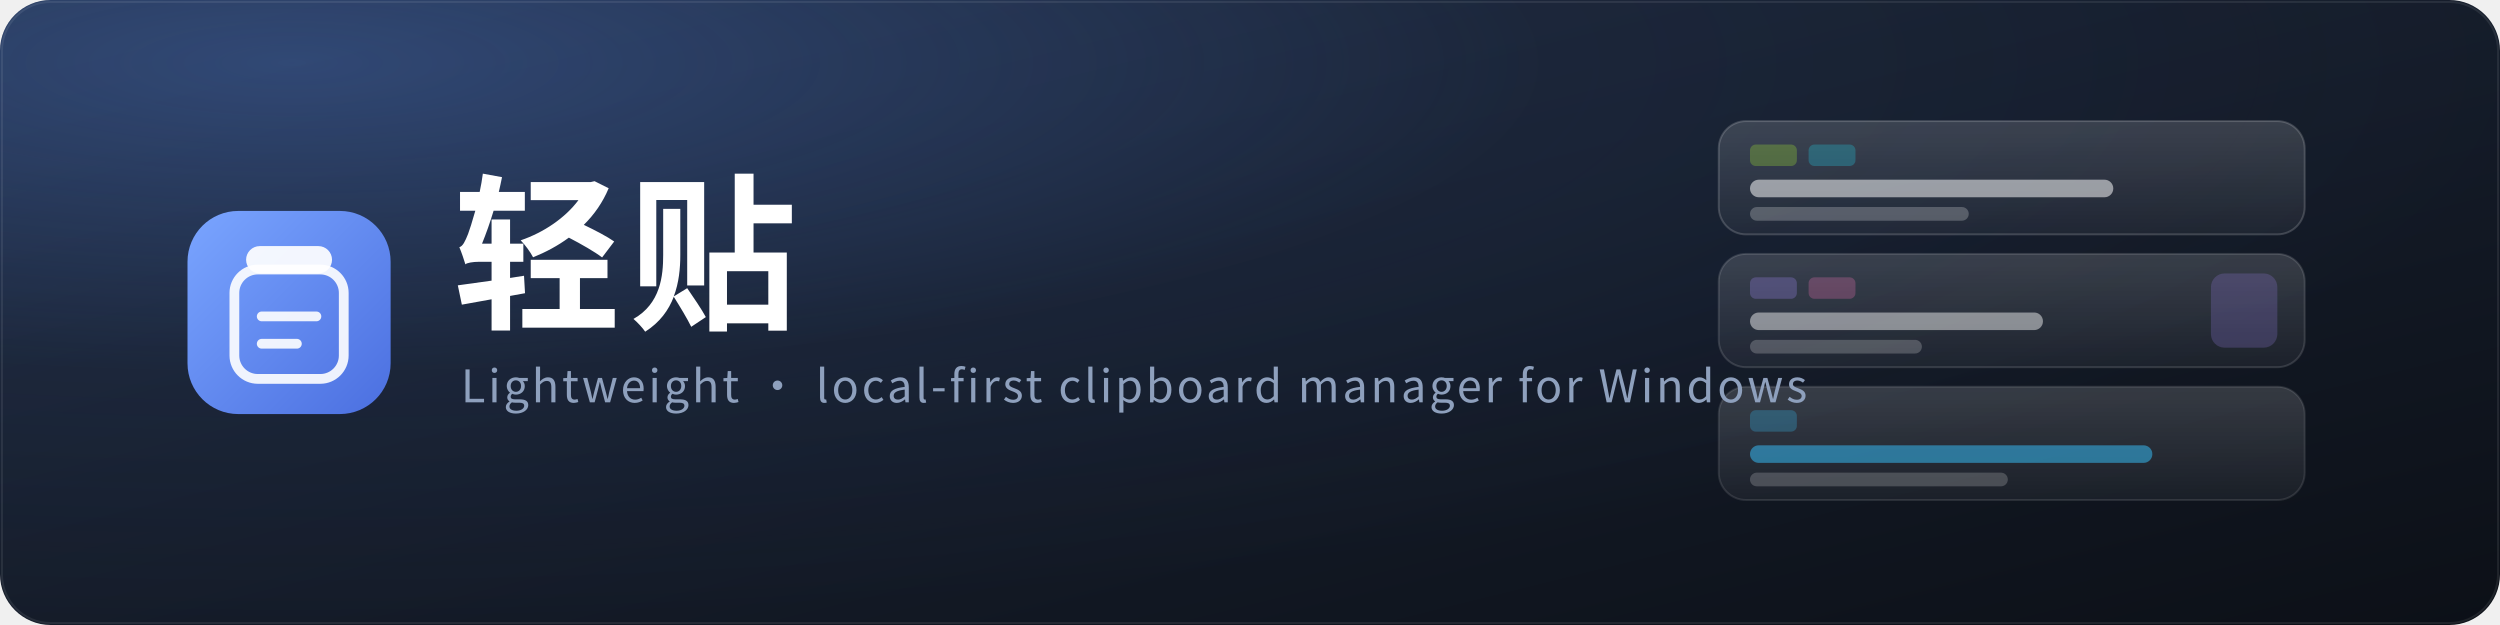
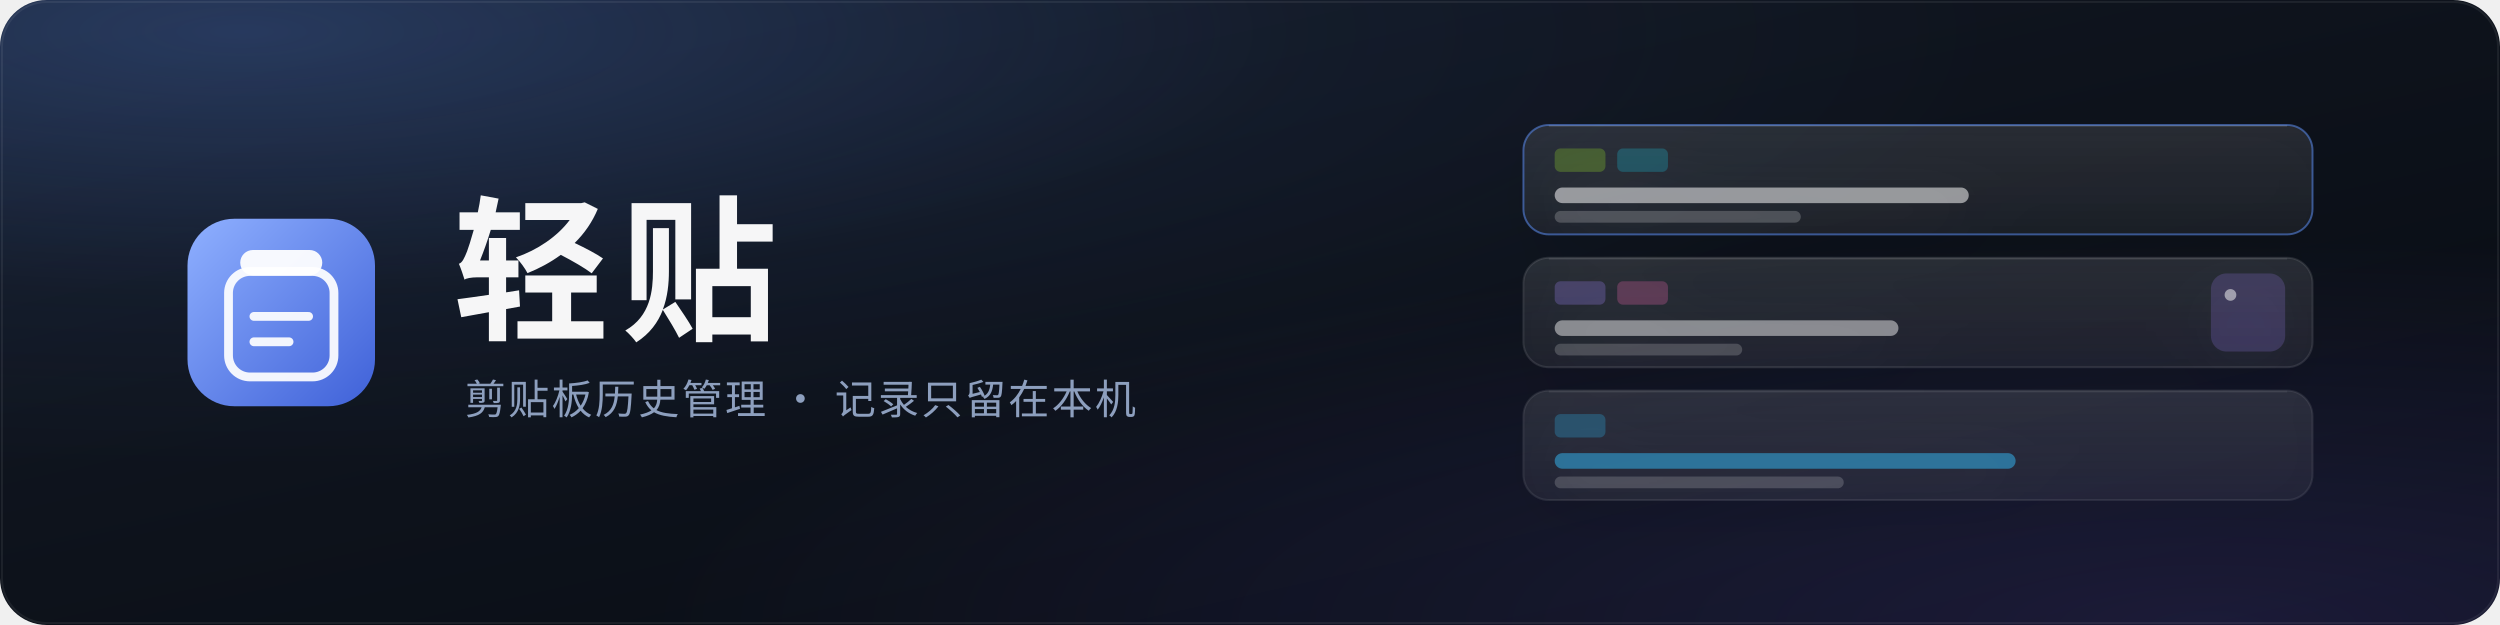
- <svg xmlns="http://www.w3.org/2000/svg" width="1280" height="320" viewBox="0 0 1280 320" role="img" aria-label="轻贴 — 轻量、本地优先的 Windows 剪贴板管理器">
+ <svg xmlns="http://www.w3.org/2000/svg" width="1280" height="320" viewBox="0 0 1280 320" role="img" aria-label="轻贴：Windows 剪贴板历史管理器">
  <defs>
-     <linearGradient id="bg" x1="0" y1="0" x2="1" y2="1">
-       <stop offset="0" stop-color="#1d2739" />
-       <stop offset="0.55" stop-color="#141b28" />
-       <stop offset="1" stop-color="#0c1017" />
+     <linearGradient id="bg" x1="0.05" y1="0" x2="0.95" y2="1">
+       <stop offset="0" stop-color="#141a26" />
+       <stop offset="0.5" stop-color="#0d121b" />
+       <stop offset="1" stop-color="#080b11" />
    </linearGradient>
-     <radialGradient id="glow" cx="0.12" cy="0.1" r="0.9">
-       <stop offset="0" stop-color="#5b8def" stop-opacity="0.34" />
-       <stop offset="0.55" stop-color="#5b8def" stop-opacity="0.06" />
+     <radialGradient id="glowA" cx="0.1" cy="0.05" r="0.7">
+       <stop offset="0" stop-color="#5b8def" stop-opacity="0.28" />
+       <stop offset="0.6" stop-color="#5b8def" stop-opacity="0.05" />
      <stop offset="1" stop-color="#5b8def" stop-opacity="0" />
    </radialGradient>
+     <radialGradient id="glowB" cx="0.88" cy="1" r="0.62">
+       <stop offset="0" stop-color="#7d6bff" stop-opacity="0.16" />
+       <stop offset="1" stop-color="#7d6bff" stop-opacity="0" />
+     </radialGradient>
    <linearGradient id="mark" x1="0" y1="0" x2="1" y2="1">
-       <stop offset="0" stop-color="#7aa5ff" />
-       <stop offset="1" stop-color="#4b6fe0" />
+       <stop offset="0" stop-color="#8fb0ff" />
+       <stop offset="1" stop-color="#3f61d8" />
    </linearGradient>
    <linearGradient id="card" x1="0" y1="0" x2="0" y2="1">
-       <stop offset="0" stop-color="#ffffff" stop-opacity="0.16" />
-       <stop offset="1" stop-color="#ffffff" stop-opacity="0.05" />
+       <stop offset="0" stop-color="#ffffff" stop-opacity="0.10" />
+       <stop offset="1" stop-color="#ffffff" stop-opacity="0.045" />
    </linearGradient>
-     <filter id="soft" x="-30%" y="-30%" width="160%" height="160%">
-       <feGaussianBlur stdDeviation="18" />
+     <filter id="cardGlow" x="-20%" y="-25%" width="140%" height="150%">
+       <feDropShadow dx="0" dy="10" stdDeviation="16" flood-color="#000000" flood-opacity="0.35" />
    </filter>
  </defs>
-   <rect width="1280" height="320" rx="26" fill="url(#bg)" />
-   <rect width="1280" height="320" rx="26" fill="url(#glow)" />
-   <rect x="1" y="1" width="1278" height="318" rx="25" fill="none" stroke="#ffffff" stroke-opacity="0.08" />
-   <g transform="translate(96,108)">
-     <rect width="104" height="104" rx="26" fill="url(#mark)" />
-     <rect x="30" y="18" width="44" height="14" rx="7" fill="#ffffff" fill-opacity="0.92" />
-     <rect x="24" y="30" width="56" height="56" rx="12" fill="none" stroke="#ffffff" stroke-opacity="0.9" stroke-width="5" />
-     <path d="M38 54h28M38 68h18" stroke="#ffffff" stroke-opacity="0.9" stroke-width="5" stroke-linecap="round" />
+   <rect width="1280" height="320" rx="24" fill="url(#bg)" />
+   <rect width="1280" height="320" rx="24" fill="url(#glowA)" />
+   <rect width="1280" height="320" rx="24" fill="url(#glowB)" />
+   <rect x="1" y="1" width="1278" height="318" rx="23" fill="none" stroke="#ffffff" stroke-opacity="0.07" />
+   <g transform="translate(96 112)">
+     <rect width="96" height="96" rx="24" fill="url(#mark)" />
+     <rect x="27" y="16" width="42" height="13" rx="6.5" fill="#ffffff" fill-opacity="0.94" />
+     <rect x="21" y="27" width="54" height="54" rx="11" fill="none" stroke="#ffffff" stroke-opacity="0.92" stroke-width="4.5" />
+     <path d="M34 50h28M34 63h18" stroke="#ffffff" stroke-opacity="0.92" stroke-width="4.5" stroke-linecap="round" />
  </g>
-   <g transform="translate(880,60)" opacity="0.96">
-     <rect x="0" y="2" width="300" height="58" rx="14" fill="url(#card)" stroke="#ffffff" stroke-opacity="0.18" />
-     <rect x="16" y="14" width="24" height="11" rx="3" fill="#a3e635" fill-opacity="0.30" />
-     <rect x="46" y="14" width="24" height="11" rx="3" fill="#22d3ee" fill-opacity="0.28" />
-     <rect x="16" y="32" width="186" height="9" rx="4.5" fill="#ffffff" fill-opacity="0.55" />
-     <rect x="16" y="46" width="112" height="7" rx="3.5" fill="#ffffff" fill-opacity="0.24" />
-     <rect x="0" y="70" width="300" height="58" rx="14" fill="url(#card)" stroke="#ffffff" stroke-opacity="0.14" />
-     <rect x="16" y="82" width="24" height="11" rx="3" fill="#a78bfa" fill-opacity="0.28" />
-     <rect x="46" y="82" width="24" height="11" rx="3" fill="#f472b6" fill-opacity="0.28" />
-     <rect x="16" y="100" width="150" height="9" rx="4.5" fill="#ffffff" fill-opacity="0.48" />
-     <rect x="16" y="114" width="88" height="7" rx="3.5" fill="#ffffff" fill-opacity="0.22" />
-     <rect x="252" y="80" width="34" height="38" rx="7" fill="#a78bfa" fill-opacity="0.22" />
-     <rect x="0" y="138" width="300" height="58" rx="14" fill="url(#card)" stroke="#ffffff" stroke-opacity="0.11" />
-     <rect x="16" y="150" width="24" height="11" rx="3" fill="#38bdf8" fill-opacity="0.28" />
-     <rect x="16" y="168" width="206" height="9" rx="4.5" fill="#38bdf8" fill-opacity="0.55" />
-     <rect x="16" y="182" width="132" height="7" rx="3.5" fill="#ffffff" fill-opacity="0.2" />
+   <g font-family="'PingFang SC','Microsoft YaHei','Noto Sans CJK SC','Source Han Sans SC',sans-serif">
+     <text x="232" y="168" font-size="80" font-weight="600" letter-spacing="6" fill="#ffffff" fill-opacity="0.96">轻贴</text>
+     <text x="238" y="212" font-size="21" letter-spacing="1.2" fill="#8d9fbe">剪贴板历史管理 · 记录只留在本机</text>
  </g>
-   <g font-family="'PingFang SC','Microsoft YaHei','Noto Sans CJK SC','Source Han Sans SC','Hiragino Sans GB',sans-serif" fill="#ffffff">
-     <text x="232" y="162" font-size="86" font-weight="700" letter-spacing="4">轻贴</text>
-     <text x="236" y="206" font-size="23" fill="#8ea0bd" letter-spacing="1.5">Lightweight · local-first clipboard manager for Windows</text>
+   <g transform="translate(780 64)" filter="url(#cardGlow)">
+     <g>
+       <rect x="0" y="0" width="404" height="56" rx="13" fill="url(#card)" stroke="#5b8def" stroke-opacity="0.55" />
+       <path d="M13 0.5H391" stroke="#ffffff" stroke-opacity="0.10" />
+       <rect x="16" y="12" width="26" height="12" rx="3" fill="#a3e635" fill-opacity="0.26" />
+       <rect x="48" y="12" width="26" height="12" rx="3" fill="#22d3ee" fill-opacity="0.24" />
+       <rect x="16" y="32" width="212" height="8" rx="4" fill="#ffffff" fill-opacity="0.52" />
+       <rect x="16" y="44" width="126" height="6" rx="3" fill="#ffffff" fill-opacity="0.2" />
+     </g>
+     <g>
+       <rect x="0" y="68" width="404" height="56" rx="13" fill="url(#card)" stroke="#ffffff" stroke-opacity="0.10" />
+       <path d="M13 68.5H391" stroke="#ffffff" stroke-opacity="0.07" />
+       <rect x="16" y="80" width="26" height="12" rx="3" fill="#a78bfa" fill-opacity="0.26" />
+       <rect x="48" y="80" width="26" height="12" rx="3" fill="#f472b6" fill-opacity="0.26" />
+       <rect x="16" y="100" width="176" height="8" rx="4" fill="#ffffff" fill-opacity="0.46" />
+       <rect x="16" y="112" width="96" height="6" rx="3" fill="#ffffff" fill-opacity="0.18" />
+       <rect x="352" y="76" width="38" height="40" rx="8" fill="#a78bfa" fill-opacity="0.20" />
+       <circle cx="362" cy="87" r="3" fill="#ffffff" fill-opacity="0.5" />
+     </g>
+     <g>
+       <rect x="0" y="136" width="404" height="56" rx="13" fill="url(#card)" stroke="#ffffff" stroke-opacity="0.08" />
+       <path d="M13 136.5H391" stroke="#ffffff" stroke-opacity="0.06" />
+       <rect x="16" y="148" width="26" height="12" rx="3" fill="#38bdf8" fill-opacity="0.26" />
+       <rect x="16" y="168" width="236" height="8" rx="4" fill="#38bdf8" fill-opacity="0.5" />
+       <rect x="16" y="180" width="148" height="6" rx="3" fill="#ffffff" fill-opacity="0.17" />
+     </g>
  </g>
</svg>
